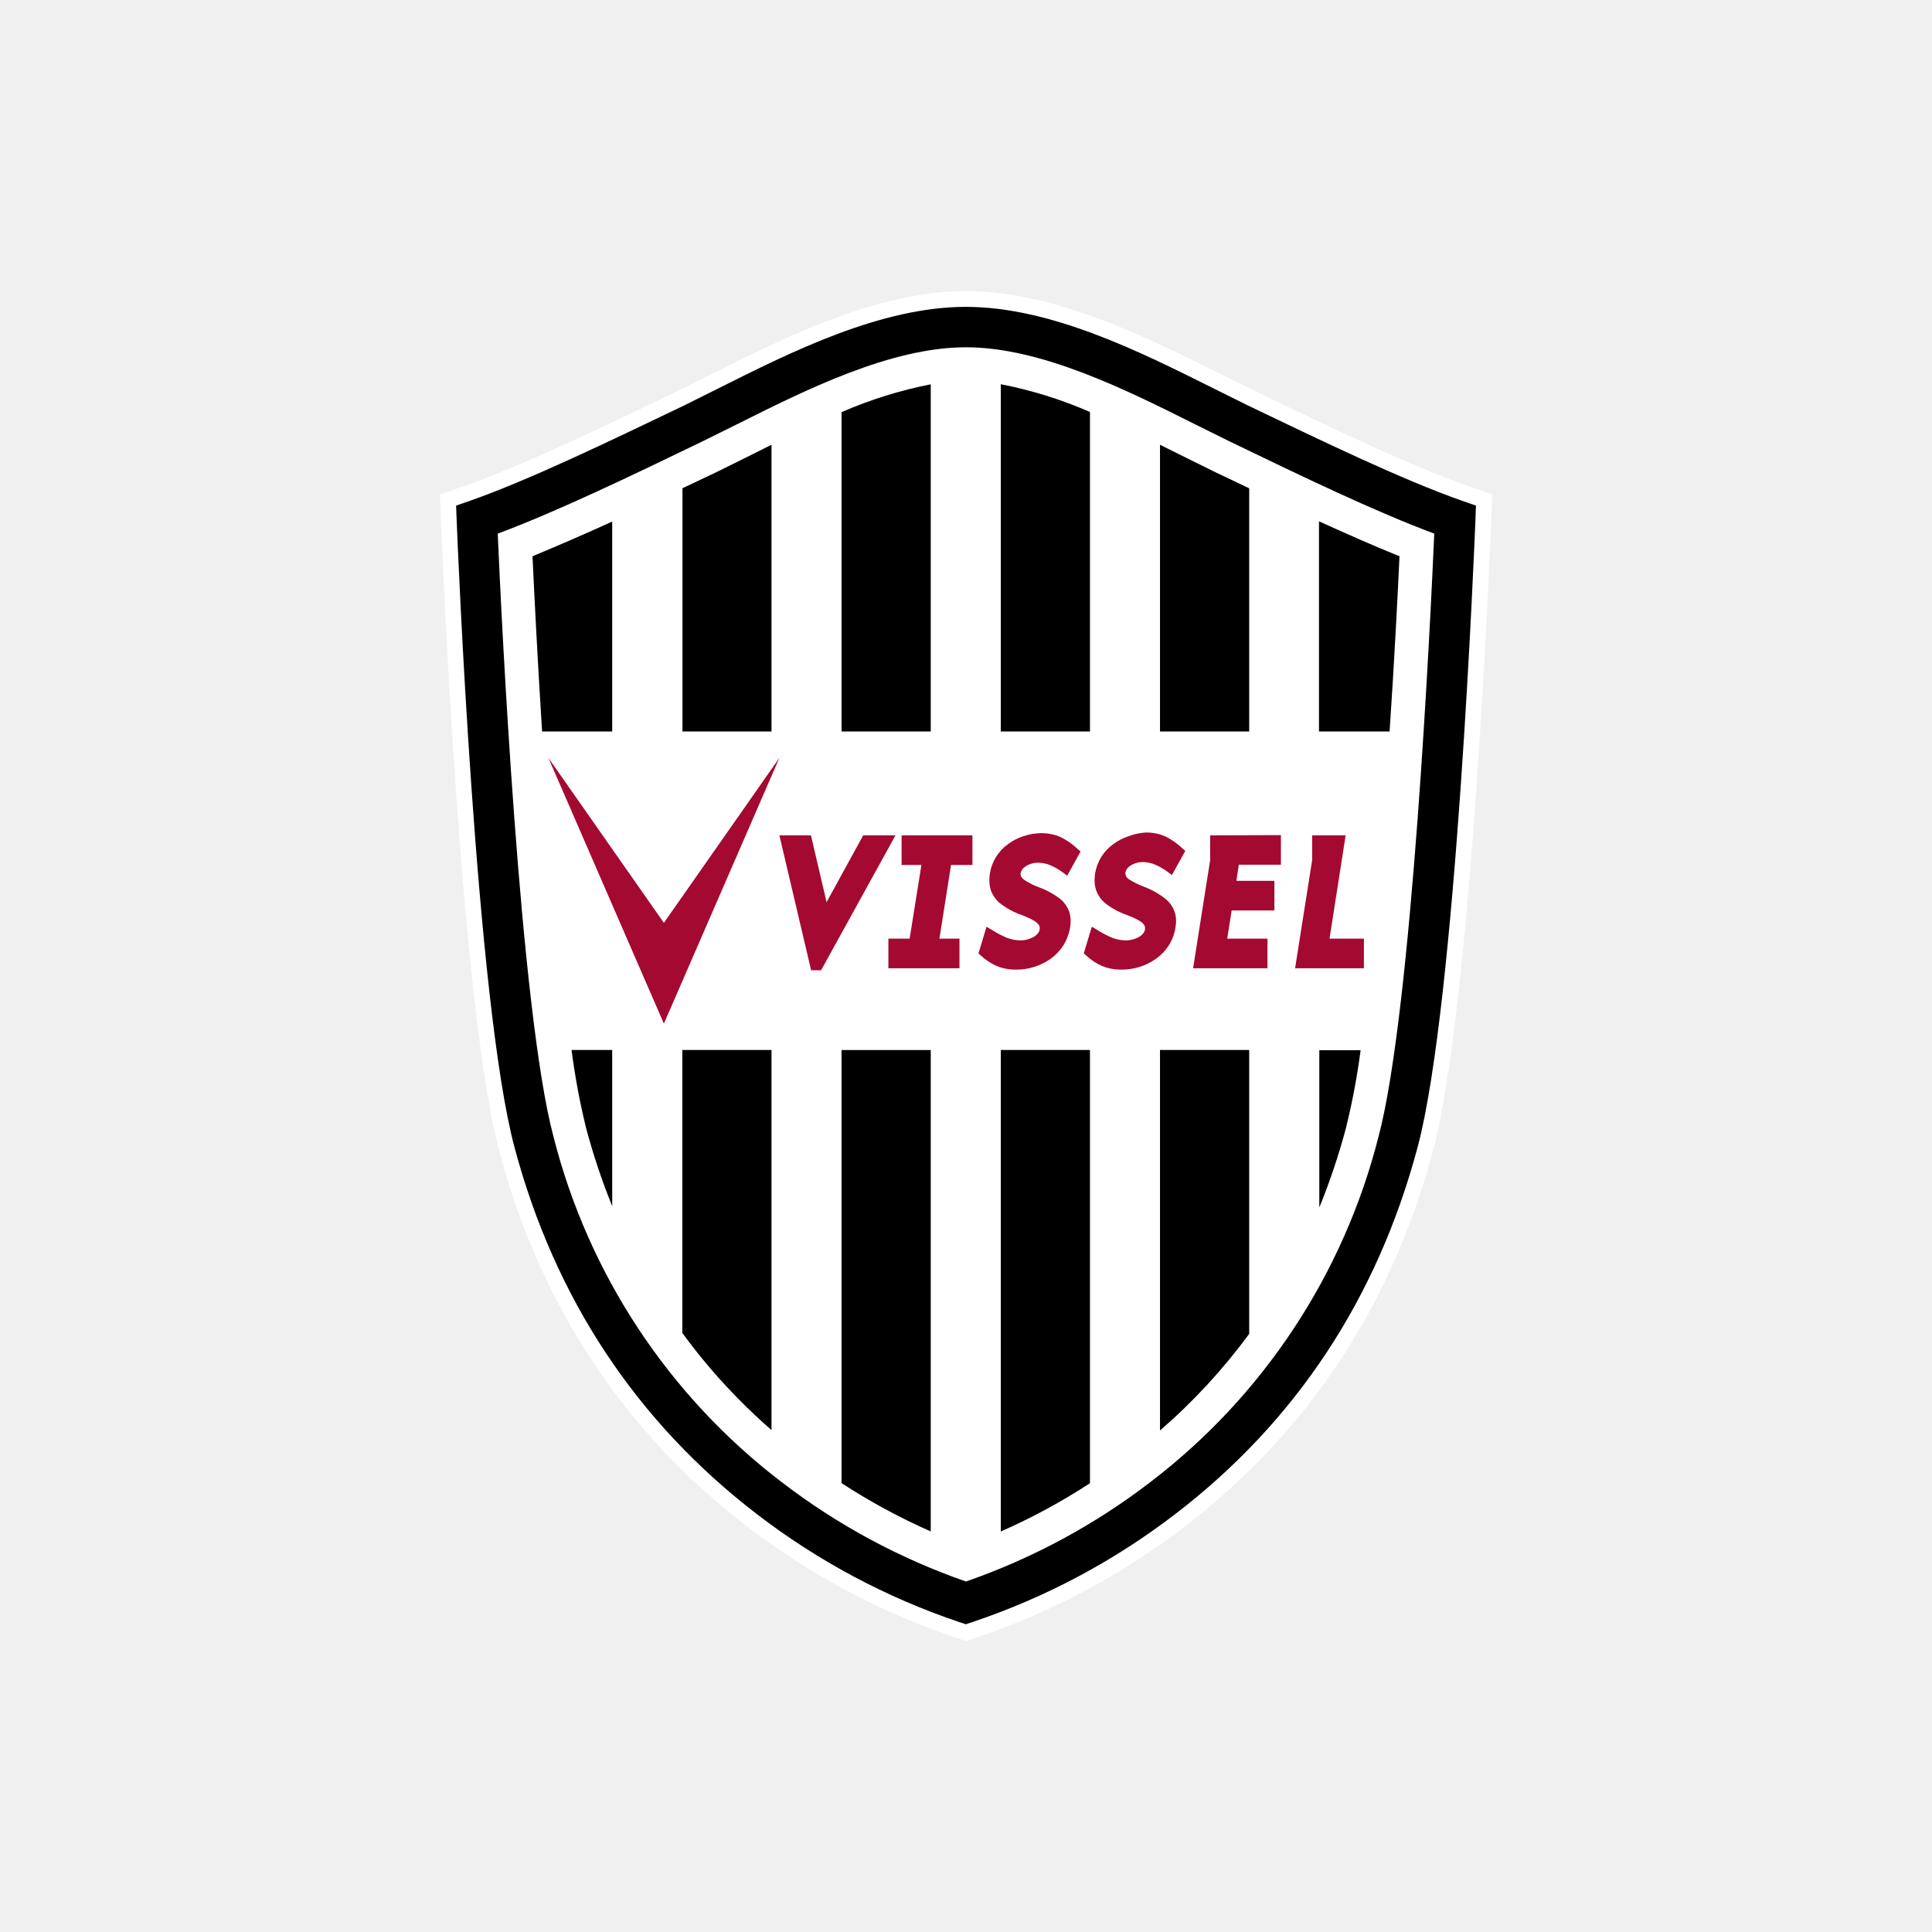
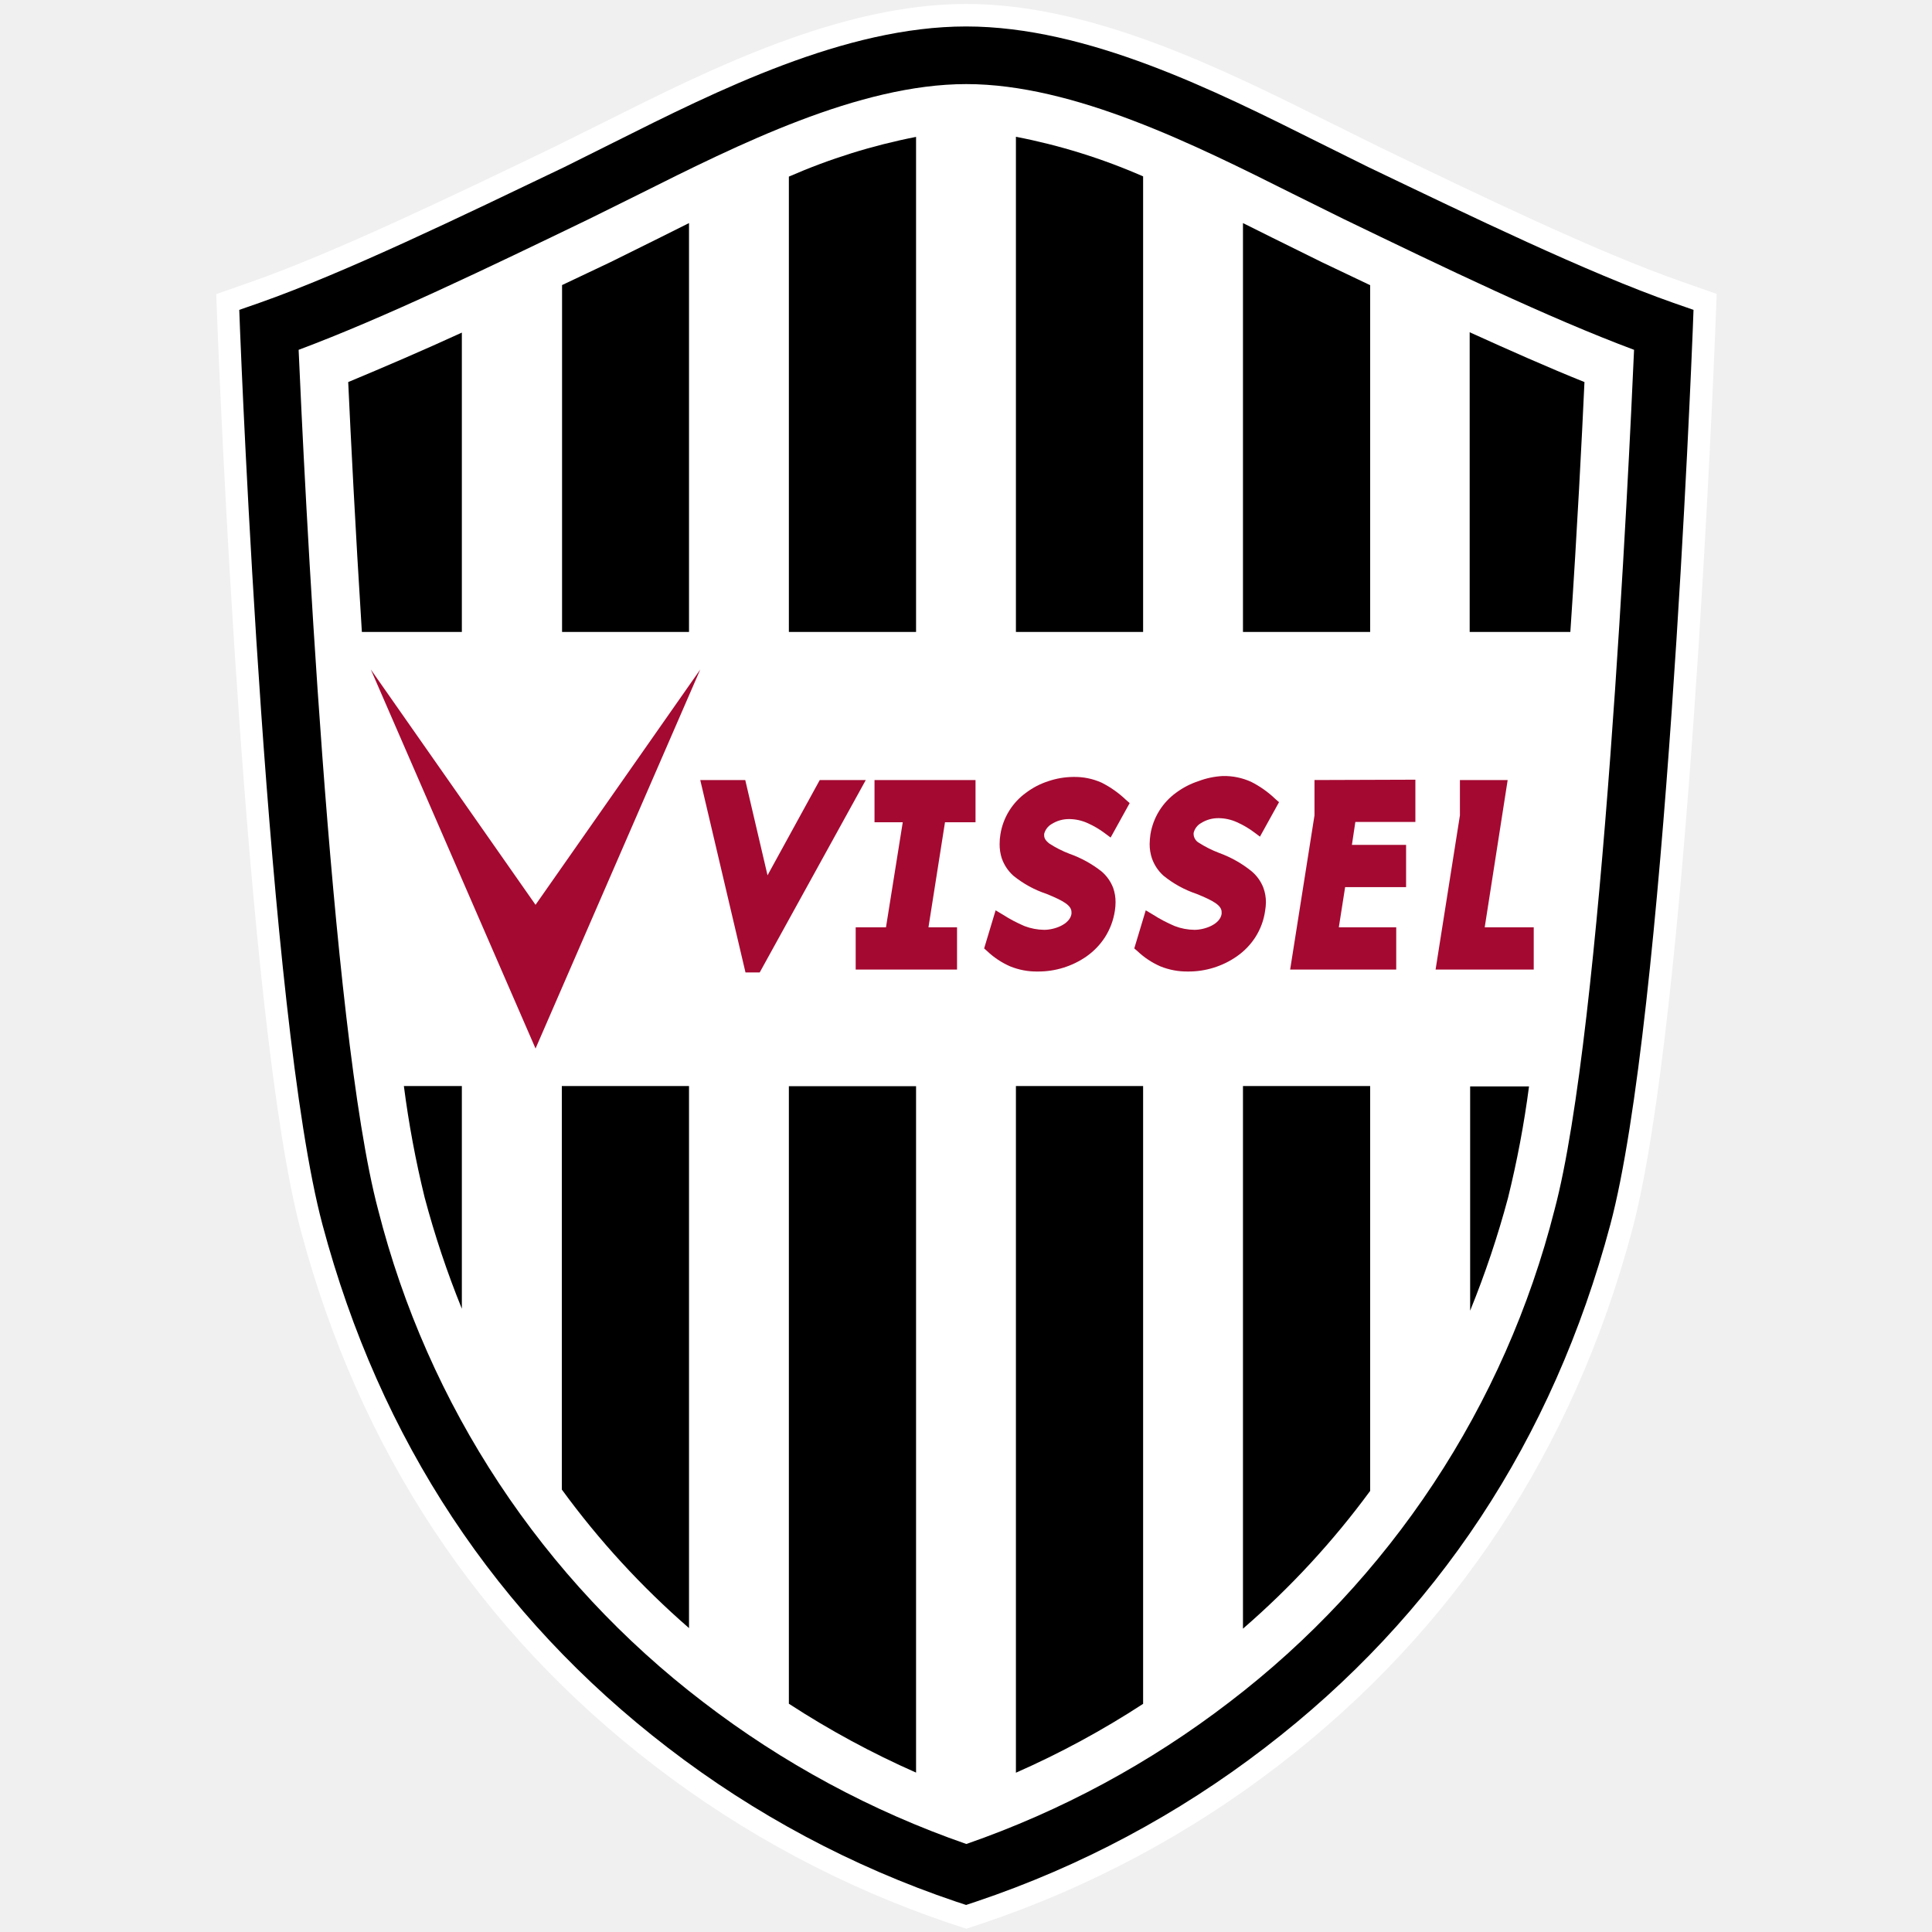
- <svg xmlns="http://www.w3.org/2000/svg" id="Layer_1" data-name="Layer 1" viewBox="0 0 240 240">
-   <defs>
-     <style>.cls-1{fill:#fff;}.cls-2{fill:#a40931;}</style>
-   </defs>
-   <path class="cls-1" d="M88.42,46.47l-4.31,2.14c-8.88,4.28-19,9.14-26.35,11.74l-3.11,1.09.13,3.3c.1,2.45,2.4,60.14,7.24,78.28,5.12,19.16,15.48,34.84,30.8,46.61a88.85,88.85,0,0,0,25.66,13.71l1.52.5,1.51-.5a88.79,88.79,0,0,0,25.67-13.71C162.5,177.86,172.86,162.18,178,143c4.84-18.14,7.14-75.83,7.24-78.28l.13-3.3-3.11-1.09c-7.4-2.6-17.48-7.46-26.36-11.75l-4.3-2.13C142.42,41.88,131,36.16,120,36.16S97.58,41.88,88.42,46.47Z" />
-   <path d="M89.29,48.22,85,50.36C76,54.67,65.91,59.56,58.41,62.2l-1.75.61.07,1.85c.1,2.44,2.39,59.91,7.18,77.85,5,18.74,15.13,34.07,30.1,45.57a86.64,86.64,0,0,0,25.09,13.4l.88.29h0l.9-.3A86.64,86.64,0,0,0,146,188.08c15-11.5,25.1-26.83,30.1-45.57,4.79-17.94,7.08-75.41,7.18-77.85l.07-1.85-1.75-.61C174.09,59.56,164,54.67,155,50.36l-4.31-2.14c-9-4.5-20.15-10.1-30.71-10.1S98.27,43.72,89.29,48.22Zm-2.13,6.66,4.38-2.17c8.51-4.26,19.09-9.57,28.46-9.57s19.95,5.31,28.46,9.57l4.38,2.17c8.8,4.25,17.86,8.62,25.33,11.41-.44,10-2.75,59.25-6.93,74.93a78.18,78.18,0,0,1-28.31,42.87A81.54,81.54,0,0,1,120,196.46a81.54,81.54,0,0,1-22.93-12.37,78.18,78.18,0,0,1-28.31-42.87c-4.18-15.68-6.49-64.88-6.93-74.93C69.3,63.5,78.36,59.13,87.16,54.88Z" />
-   <path class="cls-2" d="M107.23,103.77l-4.55,8.3-1.94-8.3H96.82l3.94,16.76H102l9.24-16.76Z" />
-   <path class="cls-2" d="M112,103.77v3.68h2.46L113,116.6h-2.64v3.68h8.83V116.6h-2.49l1.44-9.15h2.66v-3.68Z" />
-   <path class="cls-2" d="M127.14,103.87a6.6,6.6,0,0,0-1.93,1,5.54,5.54,0,0,0-2.24,3.62,5,5,0,0,0-.07.85,3.92,3.92,0,0,0,.19,1.26,3.72,3.72,0,0,0,1,1.5,9.25,9.25,0,0,0,2.9,1.59c1.47.6,2.17,1,2.17,1.59a.76.76,0,0,1,0,.15h0c-.14.91-1.47,1.39-2.38,1.39a5,5,0,0,1-1.72-.33,12.75,12.75,0,0,1-1.89-1l-.62-.37-1,3.32.26.23a7,7,0,0,0,2,1.33,6.18,6.18,0,0,0,2.42.45,7.35,7.35,0,0,0,4.26-1.33,6.11,6.11,0,0,0,1.59-1.66,6,6,0,0,0,.86-2.3,4.93,4.93,0,0,0,.06-.75,3.69,3.69,0,0,0-.21-1.25,3.61,3.61,0,0,0-1-1.42A9.83,9.83,0,0,0,129,110.2a9.24,9.24,0,0,1-1.76-.89c-.37-.28-.46-.51-.46-.72,0,0,0-.09,0-.13a1.39,1.39,0,0,1,.64-.85,2.87,2.87,0,0,1,1.58-.44,4,4,0,0,1,1.58.36,7.78,7.78,0,0,1,1.48.87l.51.38,1.66-3-.33-.29a8.9,8.9,0,0,0-2.11-1.49,5.8,5.8,0,0,0-2.47-.5A7,7,0,0,0,127.14,103.87ZM123,108.52h0Zm10,6.72Z" />
-   <path class="cls-2" d="M140.21,103.87a6.86,6.86,0,0,0-1.93,1,5.58,5.58,0,0,0-2.24,3.62,6.35,6.35,0,0,0-.07.85,3.92,3.92,0,0,0,.2,1.26,3.72,3.72,0,0,0,1,1.5,9.31,9.31,0,0,0,2.89,1.59c1.48.6,2.18,1,2.18,1.59a.77.77,0,0,1,0,.15h0c-.13.91-1.46,1.39-2.37,1.39a4.94,4.94,0,0,1-1.72-.33,12.79,12.79,0,0,1-1.9-1l-.62-.37-1,3.32.27.23a7,7,0,0,0,2,1.33,6.25,6.25,0,0,0,2.42.45,7.35,7.35,0,0,0,4.26-1.33,6,6,0,0,0,1.6-1.66,5.81,5.81,0,0,0,.85-2.3,5,5,0,0,0,.07-.75,3.69,3.69,0,0,0-.22-1.25,3.61,3.61,0,0,0-1-1.42,9.91,9.91,0,0,0-2.86-1.62,9.67,9.67,0,0,1-1.77-.89.91.91,0,0,1-.45-.72.57.57,0,0,1,0-.13,1.34,1.34,0,0,1,.63-.85,2.87,2.87,0,0,1,1.58-.44,4,4,0,0,1,1.58.36,7.78,7.78,0,0,1,1.48.87l.51.38,1.66-3-.33-.29a8.71,8.71,0,0,0-2.11-1.49,5.76,5.76,0,0,0-2.46-.5A7.05,7.05,0,0,0,140.21,103.87ZM136,108.52h0Zm10,6.72Z" />
-   <path class="cls-2" d="M150.33,103.77v3.08l-2.12,13.43h9.24V116.6h-5l.55-3.5h5.31v-3.68h-4.72l.3-2h5.23v-3.68Z" />
-   <path class="cls-2" d="M163,103.77v3.08l-2.12,13.43h8.55V116.6h-4.27l2-12.83Z" />
-   <polygon class="cls-2" points="82.47 114.64 68.12 94.14 82.47 127.16 96.82 94.14 82.47 114.64" />
-   <path d="M76.05,64.79c-3.4,1.56-6.76,3-9.9,4.31.22,4.76.62,12.74,1.19,21.77h8.71Z" />
-   <path d="M72.81,140.14a81.57,81.57,0,0,0,3.24,9.69v-19.4H71A87.78,87.78,0,0,0,72.81,140.14Z" />
-   <path d="M95.84,55.25,93.4,56.47,89,58.65l-4.22,2V90.87H95.84Z" />
-   <path d="M84.76,165.58a73,73,0,0,0,11.08,12.07V130.43H84.76Z" />
-   <path d="M104.54,184.24a78.05,78.05,0,0,0,11.08,6v-59.8H104.54Z" />
-   <path d="M115.62,47.74a53.25,53.25,0,0,0-11.08,3.46V90.87h11.08Z" />
-   <path d="M135.4,51.18a52.62,52.62,0,0,0-11.08-3.45V90.87H135.4Z" />
-   <path d="M124.32,190.25a77.64,77.64,0,0,0,11.08-6V130.43H124.32Z" />
-   <path d="M155.18,60.66l-4.2-2-4.39-2.17-2.49-1.24V90.87h11.08Z" />
-   <path d="M144.1,177.7a73.24,73.24,0,0,0,11.08-12V130.43H144.1Z" />
-   <path d="M163.89,150a82.75,82.75,0,0,0,3.3-9.83,87.78,87.78,0,0,0,1.83-9.71h-5.13Z" />
-   <path d="M173.85,69.1c-3.16-1.27-6.54-2.77-10-4.34V90.87h8.77C173.23,81.84,173.63,73.86,173.85,69.1Z" />
+ <svg xmlns="http://www.w3.org/2000/svg" width="1080" zoomAndPan="magnify" viewBox="0 0 810 810" height="1080" preserveAspectRatio="xMidYMid meet" version="1.0">
+   <path fill="#ffffff" d="M 253.164 51.277 L 232.422 61.578 C 189.684 82.176 140.984 105.562 105.609 118.074 L 90.645 123.32 L 91.27 139.203 C 91.75 150.992 102.82 428.625 126.113 515.926 C 150.754 608.133 200.609 683.594 274.336 740.234 C 292.965 754.551 312.641 767.242 333.363 778.312 C 354.086 789.387 375.57 798.688 397.824 806.215 L 405.141 808.621 L 412.406 806.215 C 434.672 798.691 456.168 789.395 476.898 778.32 C 497.629 767.25 517.309 754.555 535.945 740.234 C 609.672 683.594 659.531 608.133 684.266 515.828 C 707.559 428.531 718.629 150.898 719.109 139.105 L 719.734 123.227 L 704.766 117.98 C 669.156 105.469 620.645 82.078 577.91 61.434 L 557.215 51.184 C 513.039 29.188 458.078 1.66 405.141 1.66 C 352.203 1.66 297.246 29.188 253.164 51.277 Z M 253.164 51.277 " fill-opacity="1" fill-rule="nonzero" />
+   <path fill="#000000" d="M 257.348 59.699 L 236.703 70 C 193.391 90.742 144.832 114.273 108.738 126.98 L 100.316 129.914 L 100.652 138.816 C 101.137 150.559 112.156 427.133 135.207 513.473 C 159.27 603.656 208.02 677.434 280.062 732.777 C 298.273 746.777 317.512 759.188 337.773 770.008 C 358.035 780.832 379.047 789.914 400.809 797.266 L 405.043 798.66 L 409.375 797.215 C 431.164 789.883 452.199 780.809 472.484 769.996 C 492.773 759.18 512.031 746.777 530.266 732.777 C 602.453 677.434 651.059 603.656 675.121 513.473 C 698.176 427.133 709.195 150.559 709.676 138.816 L 710.012 129.914 L 701.59 126.98 C 665.449 114.273 616.891 90.742 573.578 70 L 552.836 59.699 C 509.523 38.043 455.863 11.094 405.043 11.094 C 354.227 11.094 300.566 38.043 257.348 59.699 Z M 247.098 91.75 L 268.176 81.309 C 309.133 60.809 360.047 35.254 405.141 35.254 C 450.234 35.254 501.148 60.809 542.105 81.309 L 563.184 91.75 C 605.535 112.203 649.133 133.234 685.086 146.664 C 682.965 194.789 671.852 431.805 651.734 507.262 C 649.148 517.441 646.141 527.496 642.711 537.422 C 639.281 547.352 635.445 557.117 631.199 566.723 C 626.953 576.328 622.312 585.738 617.277 594.957 C 612.242 604.176 606.832 613.164 601.043 621.93 C 595.254 630.695 589.113 639.199 582.613 647.449 C 576.113 655.699 569.277 663.664 562.113 671.34 C 554.945 679.02 547.469 686.383 539.688 693.434 C 531.902 700.484 523.836 707.199 515.492 713.574 C 498.812 726.391 481.219 737.789 462.711 747.777 C 444.199 757.762 425.008 766.203 405.141 773.105 C 385.273 766.203 366.082 757.762 347.574 747.777 C 329.062 737.789 311.469 726.391 294.789 713.574 C 286.445 707.199 278.379 700.484 270.598 693.434 C 262.812 686.383 255.336 679.02 248.172 671.34 C 241.004 663.664 234.172 655.699 227.672 647.449 C 221.172 639.199 215.027 630.695 209.238 621.93 C 203.453 613.164 198.039 604.176 193.004 594.957 C 187.973 585.738 183.332 576.328 179.086 566.723 C 174.836 557.117 171 547.352 167.57 537.422 C 164.145 527.496 161.137 517.441 158.547 507.262 C 138.434 431.805 127.316 195.027 125.199 146.664 C 161.148 133.234 204.75 112.203 247.098 91.75 Z M 247.098 91.75 " fill-opacity="1" fill-rule="nonzero" />
+   <path fill="#a40931" d="M 343.684 327.035 L 321.789 366.977 L 312.453 327.035 L 293.586 327.035 L 312.547 407.691 L 318.516 407.691 L 362.984 327.035 Z M 343.684 327.035 " fill-opacity="1" fill-rule="nonzero" />
+   <path fill="#a40931" d="M 366.641 327.035 L 366.641 344.746 L 378.48 344.746 L 371.453 388.777 L 358.75 388.777 L 358.75 406.488 L 401.242 406.488 L 401.242 388.777 L 389.262 388.777 L 396.191 344.746 L 408.992 344.746 L 408.992 327.035 Z M 366.641 327.035 " fill-opacity="1" fill-rule="nonzero" />
+   <path fill="#a40931" d="M 439.504 327.516 C 436.137 328.602 433.043 330.207 430.215 332.328 C 428.785 333.352 427.473 334.508 426.273 335.793 C 425.07 337.078 424.008 338.469 423.086 339.961 C 422.16 341.457 421.391 343.027 420.773 344.676 C 420.16 346.324 419.715 348.016 419.434 349.75 C 419.207 351.105 419.094 352.469 419.098 353.84 C 419.07 355.91 419.375 357.934 420.012 359.902 C 421.016 362.711 422.617 365.117 424.824 367.121 C 429.012 370.52 433.664 373.07 438.781 374.773 C 445.855 377.664 449.223 379.586 449.223 382.426 C 449.246 382.668 449.246 382.906 449.223 383.148 C 448.551 387.527 442.148 389.836 437.77 389.836 C 434.918 389.801 432.156 389.27 429.492 388.25 C 426.324 386.902 423.293 385.297 420.398 383.438 L 417.414 381.656 L 412.602 397.633 L 413.852 398.742 C 416.688 401.434 419.898 403.566 423.477 405.141 C 427.211 406.652 431.094 407.375 435.121 407.309 C 438.789 407.328 442.371 406.793 445.871 405.699 C 449.371 404.609 452.621 403.012 455.625 400.906 C 458.684 398.73 461.234 396.07 463.277 392.918 C 465.426 389.516 466.805 385.828 467.414 381.848 C 467.602 380.652 467.699 379.449 467.703 378.238 C 467.715 376.176 467.379 374.172 466.691 372.223 C 465.652 369.547 464.051 367.27 461.879 365.391 C 457.812 362.184 453.336 359.715 448.453 357.98 C 445.477 356.855 442.652 355.426 439.984 353.695 C 438.203 352.348 437.77 351.242 437.77 350.23 C 437.77 350.23 437.77 349.797 437.77 349.605 C 437.992 348.746 438.371 347.961 438.902 347.254 C 439.438 346.543 440.086 345.965 440.852 345.516 C 443.176 344.055 445.707 343.348 448.453 343.398 C 451.109 343.449 453.641 344.027 456.059 345.129 C 458.586 346.262 460.961 347.656 463.18 349.316 L 465.633 351.145 L 473.621 336.707 L 472.035 335.312 C 469 332.426 465.617 330.035 461.879 328.141 C 458.098 326.457 454.133 325.656 449.992 325.734 C 446.402 325.77 442.906 326.363 439.504 327.516 Z M 419.578 349.895 Z M 467.703 382.234 Z M 467.703 382.234 " fill-opacity="1" fill-rule="nonzero" />
+   <path fill="#a40931" d="M 502.402 327.516 C 499.047 328.625 495.953 330.227 493.113 332.328 C 491.688 333.355 490.379 334.516 489.18 335.801 C 487.984 337.086 486.922 338.477 485.996 339.969 C 485.074 341.465 484.301 343.035 483.684 344.68 C 483.07 346.324 482.617 348.016 482.332 349.75 C 482.129 351.105 482.016 352.469 481.996 353.84 C 481.984 355.914 482.305 357.938 482.961 359.902 C 483.961 362.711 485.566 365.117 487.773 367.121 C 491.949 370.508 496.586 373.059 501.68 374.773 C 508.801 377.664 512.172 379.586 512.172 382.426 C 512.195 382.668 512.195 382.906 512.172 383.148 C 511.547 387.527 505.145 389.836 500.766 389.836 C 497.91 389.805 495.152 389.277 492.488 388.25 C 489.305 386.902 486.258 385.297 483.344 383.438 L 480.359 381.656 L 475.547 397.633 L 476.848 398.742 C 479.684 401.434 482.891 403.566 486.473 405.141 C 490.211 406.645 494.09 407.363 498.117 407.309 C 501.785 407.328 505.367 406.793 508.867 405.699 C 512.367 404.609 515.617 403.012 518.621 400.906 C 521.707 398.746 524.273 396.082 526.32 392.918 C 528.48 389.523 529.844 385.832 530.41 381.848 C 530.613 380.656 530.727 379.453 530.746 378.238 C 530.746 376.172 530.391 374.168 529.688 372.223 C 528.648 369.547 527.043 367.27 524.875 365.391 C 520.727 362.02 516.137 359.422 511.113 357.594 C 508.125 356.457 505.285 355.031 502.594 353.312 C 501.969 352.949 501.465 352.461 501.082 351.848 C 500.699 351.234 500.48 350.566 500.43 349.848 C 500.406 349.637 500.406 349.43 500.43 349.219 C 500.633 348.359 500.996 347.574 501.523 346.863 C 502.051 346.152 502.695 345.574 503.461 345.129 C 505.785 343.668 508.32 342.961 511.062 343.012 C 513.719 343.066 516.254 343.645 518.668 344.746 C 521.195 345.875 523.57 347.273 525.789 348.93 L 528.246 350.762 L 536.234 336.324 L 534.645 334.926 C 531.617 332.031 528.234 329.641 524.492 327.758 C 520.723 326.074 516.777 325.27 512.652 325.352 C 509.121 325.539 505.707 326.262 502.402 327.516 Z M 482.141 349.895 Z M 530.266 382.234 Z M 530.266 382.234 " fill-opacity="1" fill-rule="nonzero" />
+   <path fill="#a40931" d="M 551.105 327.035 L 551.105 341.855 L 540.902 406.488 L 585.371 406.488 L 585.371 388.777 L 561.309 388.777 L 563.953 371.934 L 589.508 371.934 L 589.508 354.227 L 566.793 354.227 L 568.238 344.602 L 593.406 344.602 L 593.406 326.891 Z M 551.105 327.035 " fill-opacity="1" fill-rule="nonzero" />
+   <path fill="#a40931" d="M 612.078 327.035 L 612.078 341.855 L 601.875 406.488 L 643.023 406.488 L 643.023 388.777 L 622.473 388.777 L 632.098 327.035 Z M 612.078 327.035 " fill-opacity="1" fill-rule="nonzero" />
+   <path fill="#a40931" d="M 224.527 379.348 L 155.469 280.691 L 224.527 439.598 L 293.586 280.691 Z M 224.527 379.348 " fill-opacity="1" fill-rule="nonzero" />
+   <path fill="#000000" d="M 193.633 139.445 C 177.27 146.949 161.098 153.883 145.988 160.184 C 147.047 183.094 148.973 221.496 151.715 264.953 L 193.633 264.953 Z M 193.633 139.445 " fill-opacity="1" fill-rule="nonzero" />
+   <path fill="#000000" d="M 178.039 502.066 C 182.262 517.938 187.457 533.48 193.633 548.699 L 193.633 455.336 L 169.328 455.336 C 171.355 471.074 174.258 486.652 178.039 502.066 Z M 178.039 502.066 " fill-opacity="1" fill-rule="nonzero" />
+   <path fill="#000000" d="M 288.871 93.531 L 277.129 99.402 L 255.953 109.895 L 235.645 119.52 L 235.645 264.953 L 288.871 264.953 Z M 288.871 93.531 " fill-opacity="1" fill-rule="nonzero" />
+   <path fill="#000000" d="M 235.547 624.496 C 251.137 645.863 268.91 665.227 288.871 682.582 L 288.871 455.336 L 235.547 455.336 Z M 235.547 624.496 " fill-opacity="1" fill-rule="nonzero" />
+   <path fill="#000000" d="M 330.738 714.297 C 347.734 725.359 365.508 734.984 384.062 743.172 L 384.062 455.383 L 330.738 455.383 Z M 330.738 714.297 " fill-opacity="1" fill-rule="nonzero" />
+   <path fill="#000000" d="M 384.062 57.391 C 365.68 60.992 347.906 66.543 330.738 74.043 L 330.738 264.953 L 384.062 264.953 Z M 384.062 57.391 " fill-opacity="1" fill-rule="nonzero" />
+   <path fill="#000000" d="M 479.254 73.945 C 462.094 66.438 444.32 60.906 425.93 57.344 L 425.93 264.953 L 479.254 264.953 Z M 479.254 73.945 " fill-opacity="1" fill-rule="nonzero" />
+   <path fill="#000000" d="M 425.93 743.219 C 444.488 735.043 462.262 725.418 479.254 714.344 L 479.254 455.336 L 425.93 455.336 Z M 425.93 743.219 " fill-opacity="1" fill-rule="nonzero" />
+   <path fill="#000000" d="M 574.445 119.566 L 554.23 109.941 L 533.105 99.5 L 521.121 93.531 L 521.121 264.953 L 574.445 264.953 Z M 574.445 119.566 " fill-opacity="1" fill-rule="nonzero" />
+   <path fill="#000000" d="M 521.121 682.824 C 541.055 665.566 558.832 646.316 574.445 625.074 L 574.445 455.336 L 521.121 455.336 Z M 521.121 682.824 " fill-opacity="1" fill-rule="nonzero" />
+   <path fill="#000000" d="M 616.363 549.516 C 622.645 534.078 627.938 518.312 632.242 502.211 C 636.055 486.797 638.992 471.223 641.051 455.48 L 616.363 455.48 Z M 616.363 549.516 " fill-opacity="1" fill-rule="nonzero" />
+   <path fill="#000000" d="M 664.293 160.184 C 649.086 154.074 632.82 146.855 616.168 139.301 L 616.168 264.953 L 658.375 264.953 C 661.309 221.496 663.234 183.094 664.293 160.184 Z M 664.293 160.184 " fill-opacity="1" fill-rule="nonzero" />
</svg>
